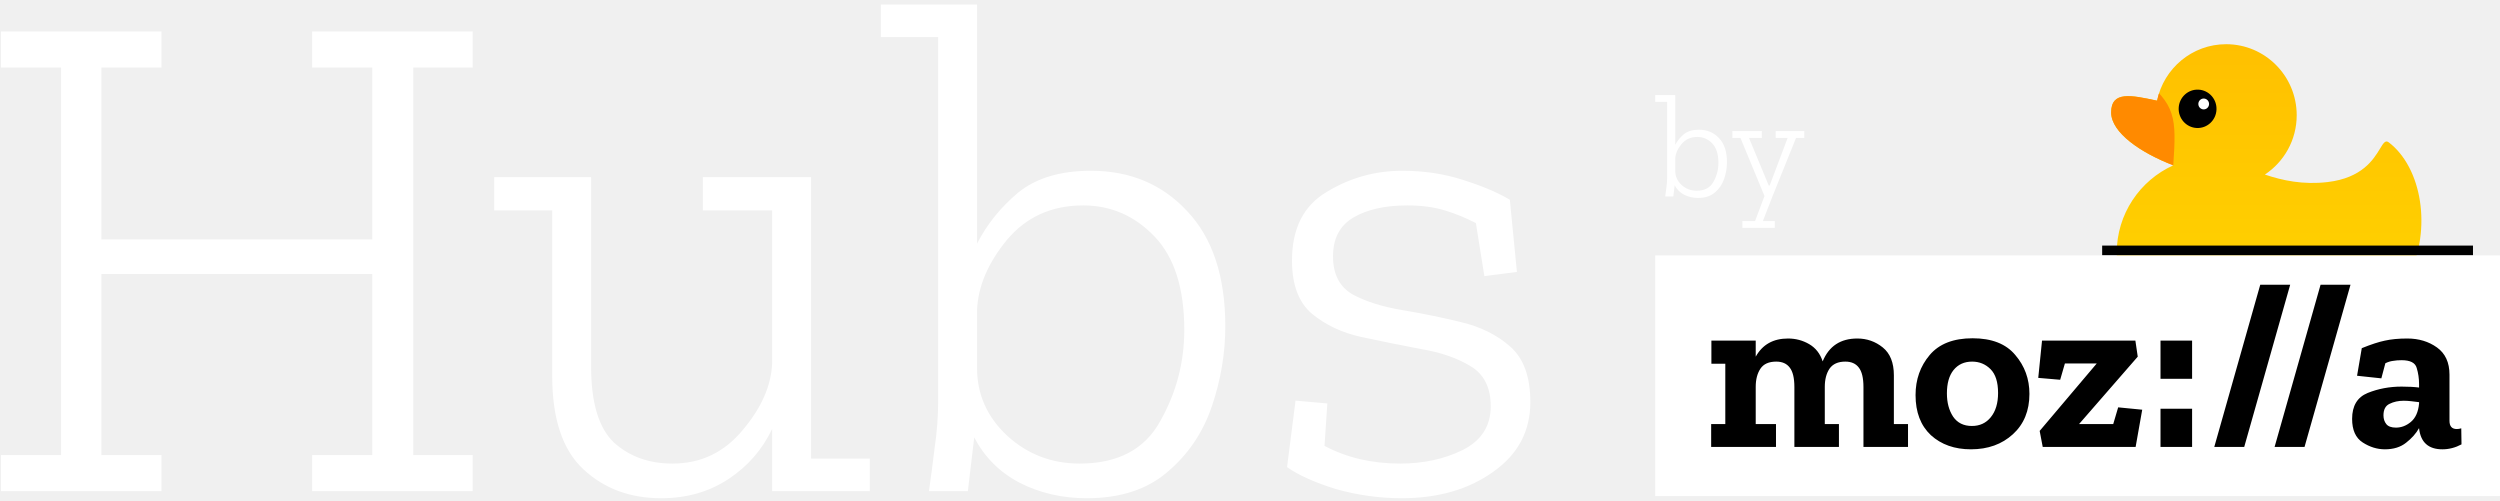
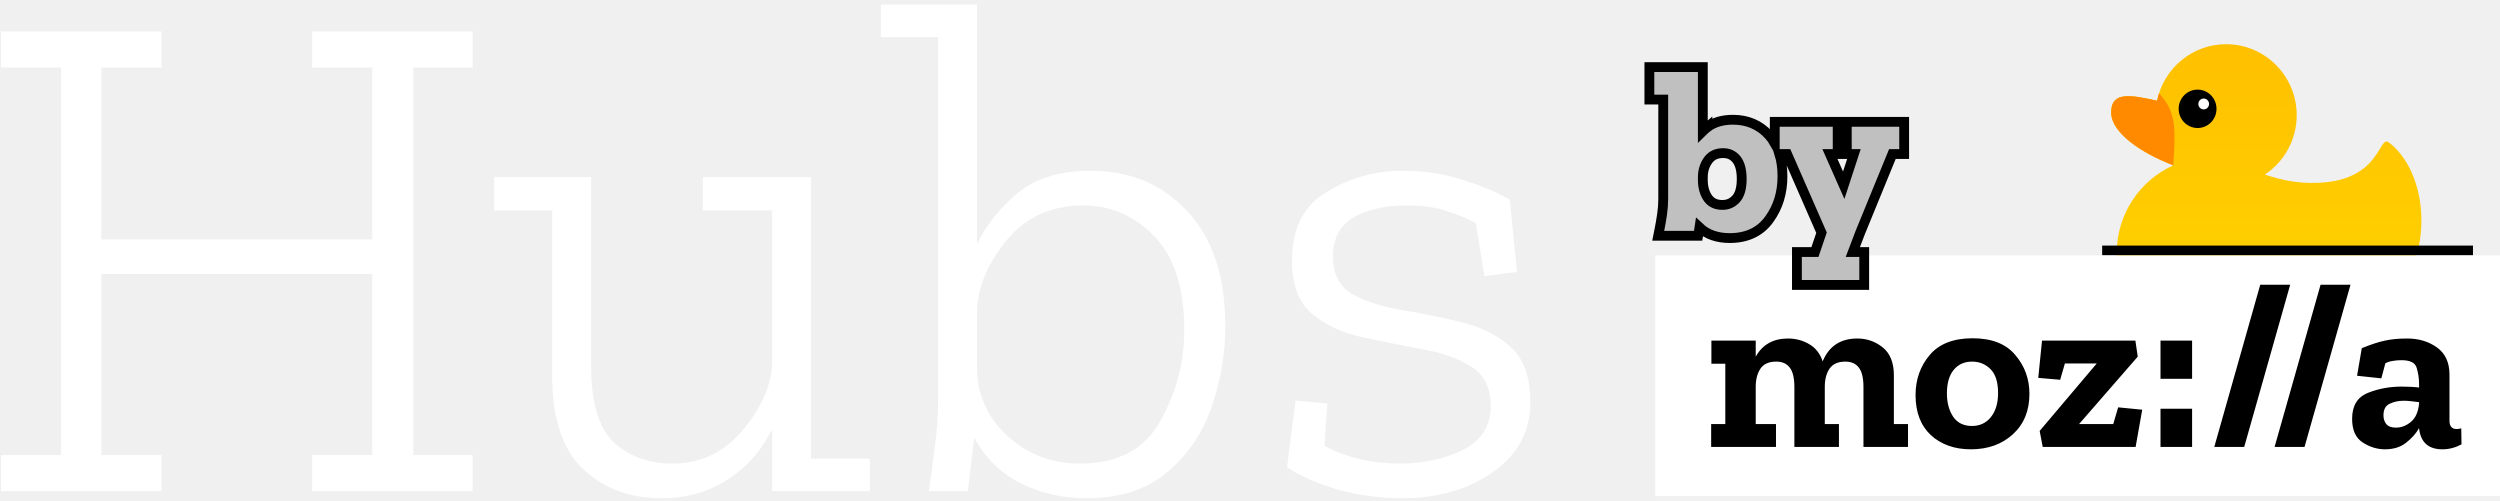
<svg xmlns="http://www.w3.org/2000/svg" width="509" height="102" viewBox="0 0 509 102" version="1.1">
  <g data-name="Canvas" fill="none">
    <g data-name="logo">
      <g data-name="ducky">
        <g data-name="Group 2">
          <g data-name="noun_12039_cc">
            <g data-name="Subtract">
              <path fill-rule="evenodd" clip-rule="evenodd" d="M 54.74 21.273C 55.434 20.128 55.838 19.46 56.522 19.983C 63.218 25.09 65.401 37.539 60.541 47.362C 59.254 49.963 57.566 52.164 55.572 54.014C 54.268 53.941 53.022 53.672 51.883 53.242L 51.883 48.382C 51.33 49.69 50.421 50.864 49.255 51.831C 47.981 50.899 46.992 49.718 46.421 48.382L 46.421 53.554C 44.822 54.244 43.006 54.635 41.097 54.635C 36.167 54.635 31.853 52.029 30.312 48.382C 28.771 52.029 24.457 54.635 19.527 54.635C 14.596 54.635 10.282 52.029 8.742 48.382C 7.936 50.29 6.371 51.913 4.356 53.026C 2.32 50.072 1.131 46.521 1.131 42.539C 1.131 34.568 5.869 27.713 12.662 24.66C 6.137 22.168 0 18.037 0 13.89C 0 9.514 4.026 10.367 9.055 11.433L 9.351 11.495C 10.71 4.932 16.488 0 23.414 0C 31.349 0 37.78 6.475 37.78 14.461C 37.78 19.514 35.202 23.955 31.3 26.541C 34.867 27.747 39.084 28.655 44.058 28.07C 51.126 27.238 53.441 23.417 54.74 21.273Z" transform="translate(429.829 9)" fill="url(#paint0_linear)" />
            </g>
          </g>
          <g data-name="Ellipse">
            <ellipse cx="3.852" cy="3.908" rx="3.852" ry="3.908" transform="matrix(0.998707 0.0508408 -0.0486501 0.998816 443.772 18.0556)" fill="black" />
          </g>
          <g data-name="Mask Group">
            <mask id="mask0" mask-type="alpha" maskUnits="userSpaceOnUse" x="421" y="15" width="22" height="49">
              <g data-name="Vector">
                <path d="M 5.756 16.847C 4.854 18.616 4.239 20.428 3.851 22.244L 9.147 47.486C 9.602 48.354 9.734 48.626 9.284 48.135L 9.147 47.486C 7.487 44.316 1.518 33.192 3.851 22.244L 0 3.887L 13.889 0C 21.157 5.659 21.213 8.303 20.564 18.034C 12.139 20.235 8.763 10.945 5.756 16.847Z" transform="translate(421.915 15.6221)" fill="#C4C4C4" />
              </g>
            </mask>
            <g mask="url(#mask0)">
              <g data-name="Vector">
                <path d="M 56.522 19.983C 54.557 18.483 54.901 26.793 44.058 28.07C 39.084 28.655 34.867 27.747 31.3 26.541C 35.202 23.955 37.78 19.514 37.78 14.461C 37.78 6.475 31.349 2.07491e-08 23.414 2.07491e-08C 16.488 2.07491e-08 10.71 4.932 9.351 11.495C 4.185 10.402 -4.54742e-09 9.428 -4.54742e-09 13.89C -4.54742e-09 18.037 6.137 22.168 12.662 24.66C 5.869 27.713 1.131 34.568 1.131 42.539C 1.131 53.351 9.898 60.992 20.581 62.116C 35.75 63.712 53.745 61.097 60.541 47.362C 65.401 37.539 63.218 25.09 56.522 19.983Z" transform="translate(429.829 9)" fill="#FF8A00" />
              </g>
            </g>
          </g>
          <g data-name="Ellipse">
            <ellipse cx="1.092" cy="1.106" rx="1.092" ry="1.106" transform="translate(447.581 20.0621)" fill="white" />
          </g>
        </g>
      </g>
      <g data-name="duck border">
        <path d="M 0 0L 75.5 0" stroke-width="2" transform="translate(428 51)" stroke="black" />
      </g>
      <g data-name="Text">
        <g data-name="moz logo">
          <g data-name="Rectangle 2.1">
            <rect width="172" height="49" transform="translate(337 52)" fill="white" />
          </g>
          <g data-name="moz://a">
            <path d="M 41.472 45L 32.4 45L 32.4 32.808C 32.4 30.952 32.08 29.624 31.44 28.824C 30.832 28.024 29.92 27.624 28.704 27.624C 27.232 27.624 26.16 28.104 25.488 29.064C 24.848 30.024 24.528 31.256 24.528 32.76L 24.528 40.344L 27.408 40.344L 27.408 45L 18.336 45L 18.336 32.808C 18.336 30.952 18.016 29.624 17.376 28.824C 16.768 28.024 15.856 27.624 14.64 27.624C 13.136 27.624 12.064 28.104 11.424 29.064C 10.784 30.024 10.464 31.256 10.464 32.76L 10.464 40.344L 14.592 40.344L 14.592 45L 1.392 45L 1.392 40.344L 4.272 40.344L 4.272 28.056L 1.44 28.056L 1.44 23.352L 10.464 23.352L 10.464 26.616C 11.84 24.152 14.032 22.92 17.04 22.92C 18.608 22.92 20.048 23.304 21.36 24.072C 22.672 24.84 23.584 26.008 24.096 27.576C 25.376 24.472 27.728 22.92 31.152 22.92C 33.104 22.92 34.832 23.528 36.336 24.744C 37.84 25.96 38.592 27.848 38.592 30.408L 38.592 40.344L 41.472 40.344L 41.472 45ZM 66.191 34.2C 66.191 37.624 65.071 40.36 62.831 42.408C 60.591 44.456 57.743 45.48 54.287 45.48C 50.959 45.48 48.239 44.52 46.127 42.6C 44.047 40.648 43.007 37.928 43.007 34.44C 43.007 31.272 43.967 28.552 45.887 26.28C 47.807 24.008 50.719 22.872 54.623 22.872C 58.527 22.872 61.423 24.008 63.311 26.28C 65.231 28.52 66.191 31.16 66.191 34.2ZM 59.807 34.008C 59.807 31.8 59.295 30.184 58.271 29.16C 57.247 28.136 55.999 27.624 54.527 27.624C 52.927 27.624 51.663 28.2 50.735 29.352C 49.839 30.472 49.391 32.056 49.391 34.104C 49.391 35.96 49.807 37.528 50.639 38.808C 51.503 40.088 52.783 40.728 54.479 40.728C 56.079 40.728 57.359 40.136 58.319 38.952C 59.311 37.736 59.807 36.088 59.807 34.008ZM 87.812 45L 68.9 45L 68.276 41.736L 79.892 28.008L 73.412 28.008L 72.452 31.32L 67.988 30.936L 68.756 23.352L 87.764 23.352L 88.244 26.616L 76.292 40.344L 83.252 40.344L 84.26 36.936L 89.156 37.416L 87.812 45ZM 92.879 31.128L 92.879 23.352L 99.311 23.352L 99.311 31.128L 92.879 31.128ZM 92.879 45L 92.879 37.224L 99.311 37.224L 99.311 45L 92.879 45ZM 119.281 11.976L 109.921 45L 103.825 45L 113.185 11.976L 119.281 11.976ZM 131.562 11.976L 122.202 45L 116.106 45L 125.466 11.976L 131.562 11.976ZM 133.858 24.888C 135.746 24.12 137.314 23.608 138.562 23.352C 139.842 23.064 141.362 22.92 143.122 22.92C 145.458 22.92 147.474 23.528 149.17 24.744C 150.866 25.96 151.714 27.8 151.714 30.264L 151.714 39.672C 151.714 40.792 152.21 41.352 153.202 41.352C 153.49 41.352 153.794 41.304 154.114 41.208L 154.162 44.472C 152.914 45.144 151.618 45.48 150.274 45.48C 147.426 45.48 145.842 44.056 145.522 41.208L 145.522 41.16C 144.914 42.248 144.034 43.24 142.882 44.136C 141.762 45.032 140.322 45.48 138.562 45.48C 136.994 45.48 135.49 45.016 134.05 44.088C 132.61 43.16 131.89 41.56 131.89 39.288C 131.89 36.632 132.946 34.872 135.058 34.008C 137.202 33.144 139.506 32.712 141.97 32.712C 143.346 32.712 144.53 32.776 145.522 32.904L 145.522 32.184C 145.522 31.064 145.362 29.976 145.042 28.92C 144.754 27.864 143.73 27.336 141.97 27.336C 141.33 27.336 140.738 27.384 140.194 27.48C 139.682 27.544 139.17 27.704 138.658 27.96L 137.842 31.032L 132.898 30.504L 133.858 24.888ZM 145.522 36.168L 145.522 35.88C 145.01 35.816 144.482 35.752 143.938 35.688C 143.426 35.624 142.914 35.592 142.402 35.592C 141.314 35.592 140.354 35.8 139.522 36.216C 138.69 36.6 138.274 37.384 138.274 38.568C 138.274 39.272 138.466 39.864 138.85 40.344C 139.234 40.824 139.89 41.064 140.818 41.064C 141.906 41.064 142.914 40.68 143.842 39.912C 144.802 39.112 145.362 37.864 145.522 36.168Z" transform="translate(347 46)" fill="black" />
          </g>
        </g>
        <g data-name="by">
-           <path d="M 14.61 21.01C 14.61 22.15 14.42 23.28 14.04 24.4C 13.66 25.52 13.03 26.45 12.15 27.19C 11.29 27.93 10.15 28.3 8.73 28.3C 7.69 28.3 6.74 28.08 5.88 27.64C 5.04 27.2 4.4 26.56 3.96 25.72L 3.69 28L 2.04 28C 2.12 27.44 2.2 26.83 2.28 26.17C 2.38 25.49 2.43 24.83 2.43 24.19L 2.43 8.74L 0 8.74L 0 7.36L 4.08 7.36L 4.08 17.5C 4.5 16.68 5.08 15.96 5.82 15.34C 6.58 14.72 7.61 14.41 8.91 14.41C 10.57 14.41 11.93 14.98 12.99 16.12C 14.07 17.26 14.61 18.89 14.61 21.01ZM 12.87 21.16C 12.87 19.4 12.45 18.08 11.61 17.2C 10.77 16.32 9.76 15.88 8.58 15.88C 7.24 15.88 6.16 16.37 5.34 17.35C 4.54 18.33 4.12 19.32 4.08 20.32L 4.08 22.78C 4.08 23.9 4.51 24.86 5.37 25.66C 6.23 26.44 7.25 26.83 8.43 26.83C 10.05 26.83 11.19 26.23 11.85 25.03C 12.53 23.83 12.87 22.54 12.87 21.16ZM 30.349 16.09L 28.669 16.09L 23.869 28L 21.919 33.01L 24.349 33.01L 24.349 34.39L 17.75 34.39L 17.75 33.01L 20.329 33.01L 22.25 27.91L 17.36 16.09L 15.71 16.09L 15.71 14.68L 21.709 14.68L 21.709 16.09L 19.099 16.09L 23.119 25.78L 23.299 25.78L 26.959 16.09L 24.529 16.09L 24.529 14.68L 30.349 14.68L 30.349 16.09Z" transform="translate(337 12)" fill="white" />
+           <path fill-rule="evenodd" clip-rule="evenodd" d="M 9.695 23.716C 9.982 23.432 10.29 23.162 10.619 22.907L 10.63 22.898L 10.63 22.899C 12.01 21.854 13.778 21.38 15.839 21.38C 18.763 21.38 21.215 22.408 23.11 24.478C 23.582 24.994 23.992 25.557 24.341 26.165L 24.341 22.803L 24.341 21.803L 25.341 21.803L 36.151 21.803L 37.151 21.803L 37.151 22.803L 37.151 27.362L 37.151 28.362L 36.151 28.362L 35.572 28.362L 38.382 34.715L 40.459 28.362L 40.005 28.362L 39.005 28.362L 39.005 27.362L 39.005 22.803L 39.005 21.803L 40.005 21.803L 49.687 21.803L 50.687 21.803L 50.687 22.803L 50.687 27.362L 50.687 28.362L 49.687 28.362L 48.291 28.362L 41.735 44.367L 40.234 48.311L 41.556 48.311L 42.556 48.311L 42.556 49.311L 42.556 54.011L 42.556 55.011L 41.556 55.011L 29.853 55.011L 28.853 55.011L 28.853 54.011L 28.853 49.311L 28.853 48.311L 29.853 48.311L 32.521 48.311L 33.858 44.375L 26.849 28.362L 25.341 28.362L 25.288 28.362C 25.707 29.723 25.91 31.244 25.91 32.908C 25.91 36.227 25.027 39.147 23.231 41.623C 21.386 44.211 18.647 45.47 15.181 45.47C 12.643 45.47 10.557 44.761 9.02 43.308C 8.978 43.596 8.932 43.885 8.881 44.174L 8.735 45L 7.896 45L 1.833 45L 0.613 45L 0.852 43.804C 1.068 42.725 1.253 41.647 1.407 40.569C 1.557 39.517 1.632 38.483 1.632 37.467L 1.632 17.27L -0.188 17.27L -1.188 17.27L -1.188 16.27L -1.188 11.664L -1.188 10.664L -0.188 10.664L 8.695 10.664L 9.695 10.664L 9.695 11.664L 9.695 23.716ZM 16.425 37.535L 16.426 37.534C 17.151 36.763 17.612 35.462 17.612 33.425C 17.612 31.514 17.198 30.226 16.524 29.408C 15.846 28.585 14.976 28.174 13.818 28.174C 12.472 28.174 11.512 28.646 10.811 29.56C 10.071 30.567 9.695 31.732 9.695 33.096L 9.695 33.613C 9.695 35.161 10.071 36.402 10.77 37.392C 11.437 38.267 12.362 38.723 13.677 38.723C 14.78 38.723 15.675 38.335 16.425 37.535Z" transform="translate(337 3)" fill="#C0C0C0" />
+           <path fill-rule="evenodd" clip-rule="evenodd" d="M 9.695 23.716C 9.982 23.432 10.29 23.162 10.619 22.907L 10.63 22.898L 10.63 22.899C 12.01 21.854 13.778 21.38 15.839 21.38C 18.763 21.38 21.215 22.408 23.11 24.478C 23.582 24.994 23.992 25.557 24.341 26.165L 24.341 22.803L 24.341 21.803L 25.341 21.803L 36.151 21.803L 37.151 21.803L 37.151 22.803L 37.151 27.362L 37.151 28.362L 36.151 28.362L 35.572 28.362L 38.382 34.715L 40.459 28.362L 40.005 28.362L 39.005 28.362L 39.005 27.362L 39.005 22.803L 39.005 21.803L 40.005 21.803L 49.687 21.803L 50.687 21.803L 50.687 22.803L 50.687 27.362L 50.687 28.362L 49.687 28.362L 48.291 28.362L 41.735 44.367L 40.234 48.311L 41.556 48.311L 42.556 48.311L 42.556 49.311L 42.556 54.011L 42.556 55.011L 41.556 55.011L 29.853 55.011L 28.853 55.011L 28.853 54.011L 28.853 49.311L 28.853 48.311L 29.853 48.311L 32.521 48.311L 33.858 44.375L 26.849 28.362L 25.341 28.362L 25.288 28.362C 25.707 29.723 25.91 31.244 25.91 32.908C 25.91 36.227 25.027 39.147 23.231 41.623C 21.386 44.211 18.647 45.47 15.181 45.47C 12.643 45.47 10.557 44.761 9.02 43.308C 8.978 43.596 8.932 43.885 8.881 44.174L 8.735 45L 7.896 45L 1.833 45L 0.613 45L 0.852 43.804C 1.068 42.725 1.253 41.647 1.407 40.569C 1.557 39.517 1.632 38.483 1.632 37.467L 1.632 17.27L -0.188 17.27L -1.188 17.27L -1.188 16.27L -1.188 11.664L -1.188 10.664L -0.188 10.664L 8.695 10.664L 9.695 10.664L 9.695 11.664L 9.695 23.716ZM 16.425 37.535L 16.426 37.534C 17.151 36.763 17.612 35.462 17.612 33.425C 17.612 31.514 17.198 30.226 16.524 29.408C 15.846 28.585 14.976 28.174 13.818 28.174C 12.472 28.174 11.512 28.646 10.811 29.56C 10.071 30.567 9.695 31.732 9.695 33.096L 9.695 33.613C 9.695 35.161 10.071 36.402 10.77 37.392C 11.437 38.267 12.362 38.723 13.677 38.723C 14.78 38.723 15.675 38.335 16.425 37.535Z" stroke-width="2" stroke-miterlimit="8" transform="translate(337 3)" stroke="black" />
        </g>
        <g data-name="Hubs">
          <path d="M 102.24 136L 69.552 136L 69.552 128.656L 81.792 128.656L 81.792 91.792L 26.64 91.792L 26.64 128.656L 38.88 128.656L 38.88 136L 6.192 136L 6.192 128.656L 18.432 128.656L 18.432 49.744L 6.192 49.744L 6.192 42.4L 38.88 42.4L 38.88 49.744L 26.64 49.744L 26.64 84.736L 81.792 84.736L 81.792 49.744L 69.552 49.744L 69.552 42.4L 102.24 42.4L 102.24 49.744L 90.144 49.744L 90.144 128.656L 102.24 128.656L 102.24 136ZM 183.085 136L 163.213 136L 163.213 123.328C 161.197 127.552 158.221 130.96 154.285 133.552C 150.349 136.144 145.789 137.44 140.605 137.44C 134.269 137.44 128.989 135.472 124.765 131.536C 120.541 127.6 118.429 121.264 118.429 112.528L 118.429 78.832L 106.621 78.832L 106.621 72.064L 126.349 72.064L 126.349 110.656C 126.349 117.952 127.885 123.088 130.957 126.064C 134.125 128.944 138.109 130.384 142.909 130.384C 148.669 130.384 153.421 128.128 157.165 123.616C 161.005 119.104 163.021 114.544 163.213 109.936L 163.213 78.832L 149.101 78.832L 149.101 72.064L 171.133 72.064L 171.133 129.376L 183.085 129.376L 183.085 136ZM 255.472 102.448C 255.472 107.92 254.56 113.344 252.736 118.72C 250.912 124.096 247.888 128.56 243.664 132.112C 239.536 135.664 234.064 137.44 227.248 137.44C 222.256 137.44 217.696 136.384 213.568 134.272C 209.536 132.16 206.464 129.088 204.352 125.056L 203.056 136L 195.136 136C 195.52 133.312 195.904 130.384 196.288 127.216C 196.768 123.952 197.008 120.784 197.008 117.712L 197.008 43.552L 185.344 43.552L 185.344 36.928L 204.928 36.928L 204.928 85.6C 206.944 81.664 209.728 78.208 213.28 75.232C 216.928 72.256 221.872 70.768 228.112 70.768C 236.08 70.768 242.608 73.504 247.696 78.976C 252.88 84.448 255.472 92.272 255.472 102.448ZM 247.12 103.168C 247.12 94.72 245.104 88.384 241.072 84.16C 237.04 79.936 232.192 77.824 226.528 77.824C 220.096 77.824 214.912 80.176 210.976 84.88C 207.136 89.584 205.12 94.336 204.928 99.136L 204.928 110.944C 204.928 116.32 206.992 120.928 211.12 124.768C 215.248 128.512 220.144 130.384 225.808 130.384C 233.584 130.384 239.056 127.504 242.224 121.744C 245.488 115.984 247.12 109.792 247.12 103.168ZM 317.578 117.856C 317.578 123.808 315.034 128.56 309.946 132.112C 304.955 135.664 298.763 137.44 291.371 137.44C 286.858 137.44 282.394 136.816 277.979 135.568C 273.658 134.224 270.346 132.736 268.043 131.104L 269.771 117.568L 276.25 118.144L 275.674 126.784C 280.186 129.184 285.322 130.384 291.082 130.384C 295.787 130.384 300.011 129.472 303.755 127.648C 307.595 125.728 309.515 122.752 309.515 118.72C 309.515 114.88 308.122 112.144 305.338 110.512C 302.65 108.88 299.29 107.728 295.258 107.056C 291.227 106.288 287.195 105.472 283.163 104.608C 279.227 103.744 275.866 102.16 273.082 99.856C 270.395 97.552 269.051 93.952 269.051 89.056C 269.051 82.528 271.403 77.872 276.107 75.088C 280.811 72.208 285.947 70.768 291.515 70.768C 295.931 70.768 300.059 71.392 303.898 72.64C 307.835 73.888 311.003 75.232 313.403 76.672L 314.843 91.36L 308.219 92.224L 306.491 81.424C 304.475 80.368 302.363 79.504 300.155 78.832C 297.947 78.16 295.403 77.824 292.523 77.824C 288.01 77.824 284.362 78.64 281.578 80.272C 278.794 81.904 277.402 84.544 277.402 88.192C 277.402 91.84 278.746 94.432 281.434 95.968C 284.122 97.408 287.482 98.464 291.515 99.136C 295.547 99.808 299.531 100.624 303.467 101.584C 307.499 102.544 310.859 104.224 313.547 106.624C 316.234 109.024 317.578 112.768 317.578 117.856Z" transform="translate(-6 -36)" fill="white" />
        </g>
      </g>
    </g>
  </g>
  <defs>
    <linearGradient id="paint0_linear" x2="1" gradientUnits="userSpaceOnUse" gradientTransform="matrix(0 62.5308 -63.171 0 63.171 0)">
      <stop stop-color="#FFC000" />
      <stop offset="1" stop-color="#FFD600" />
    </linearGradient>
  </defs>
</svg>
